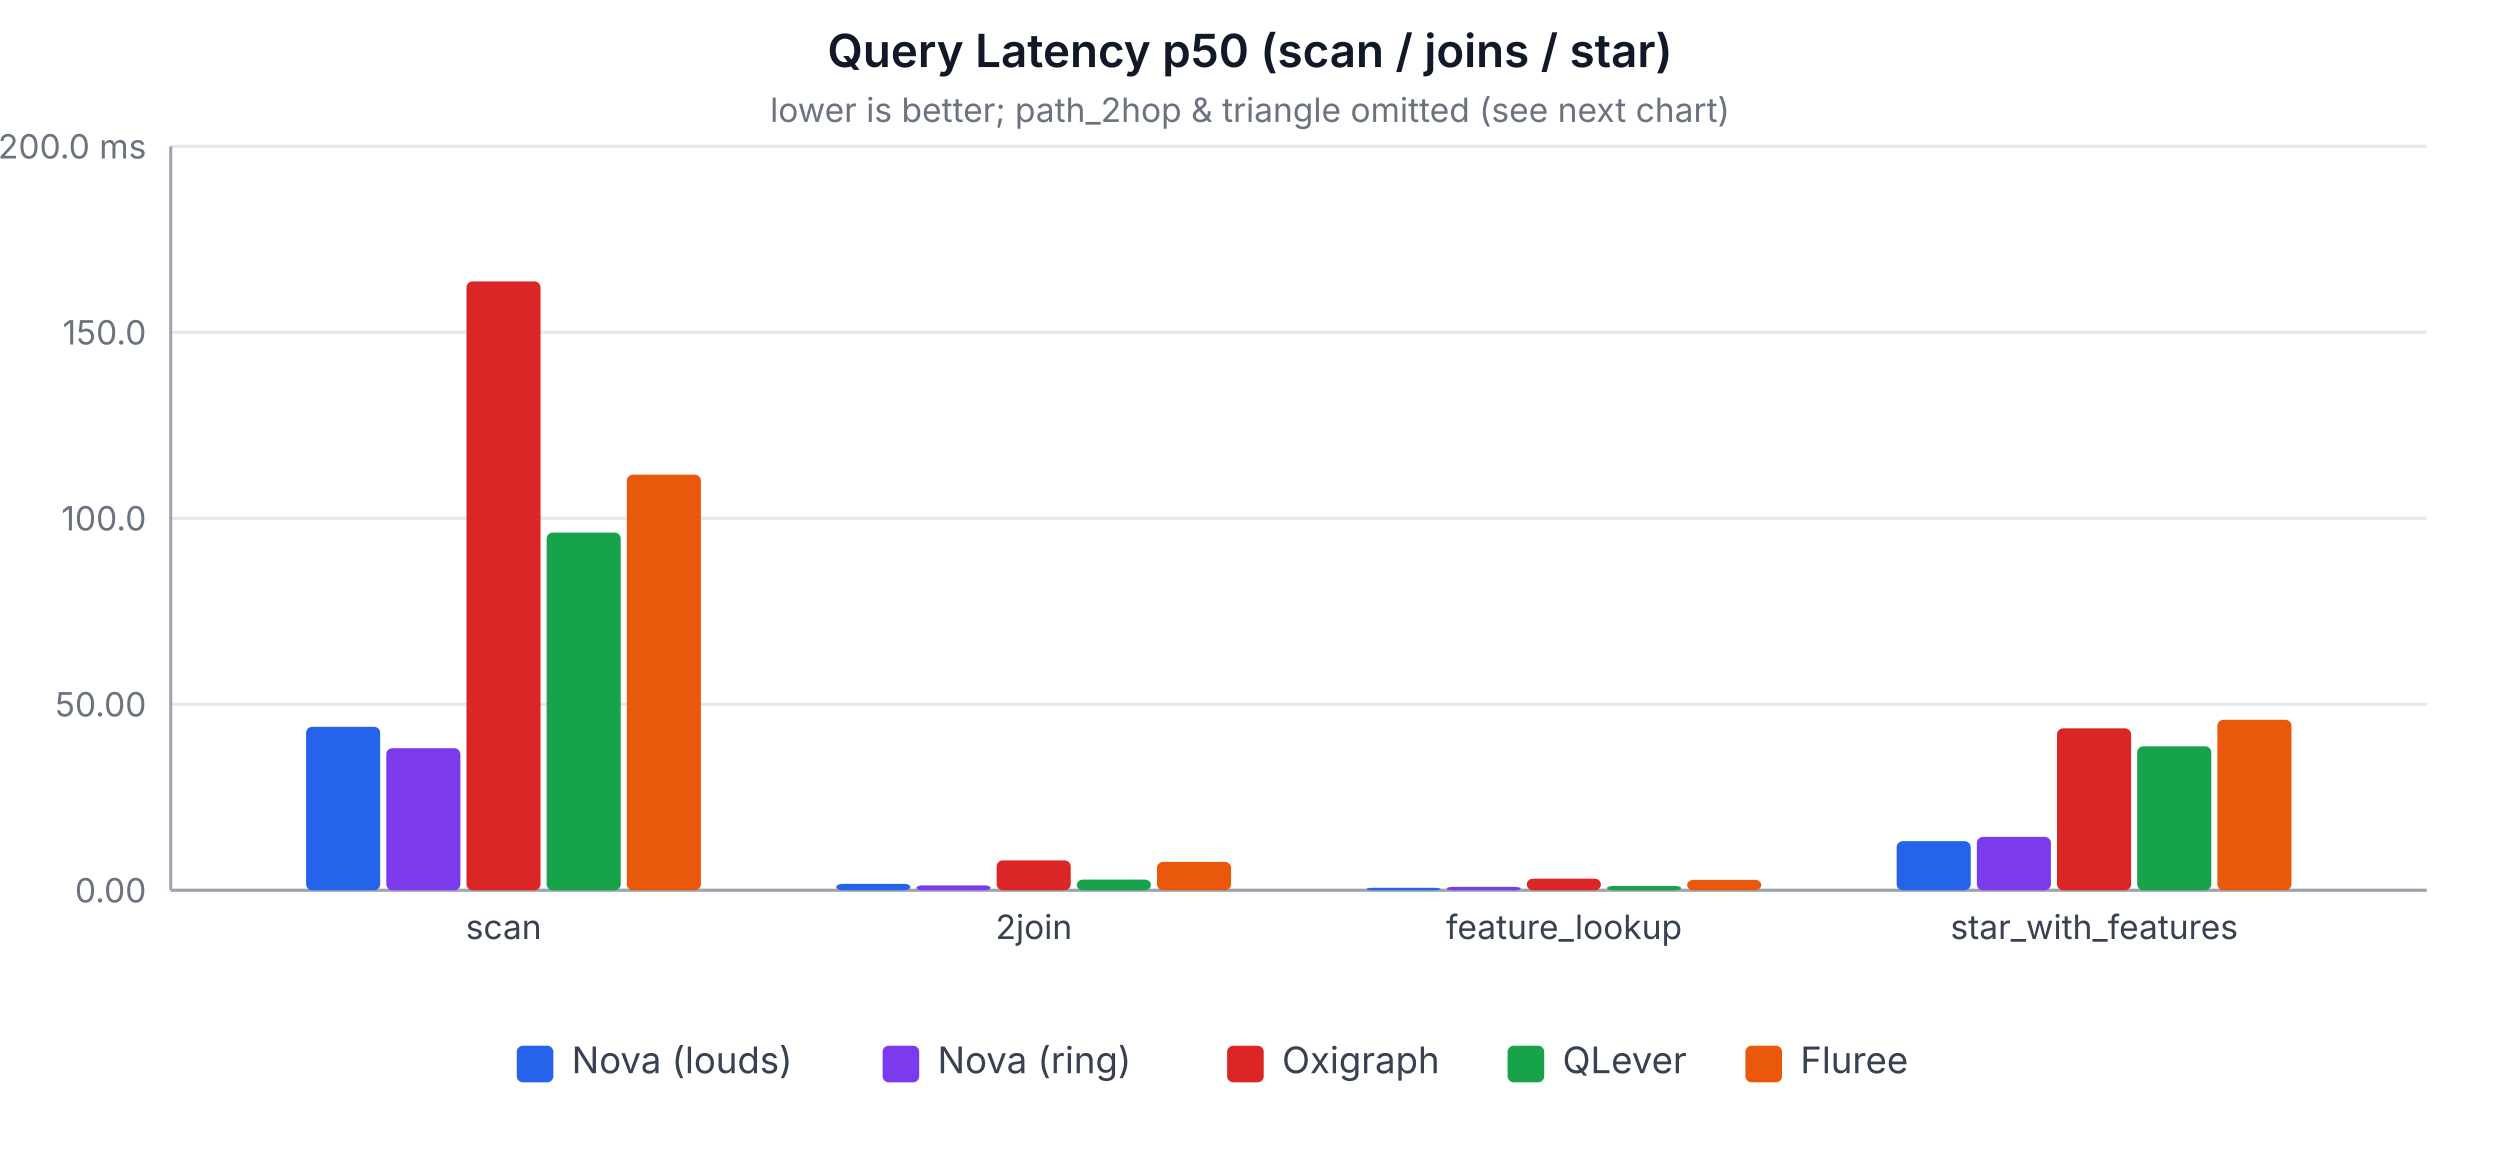
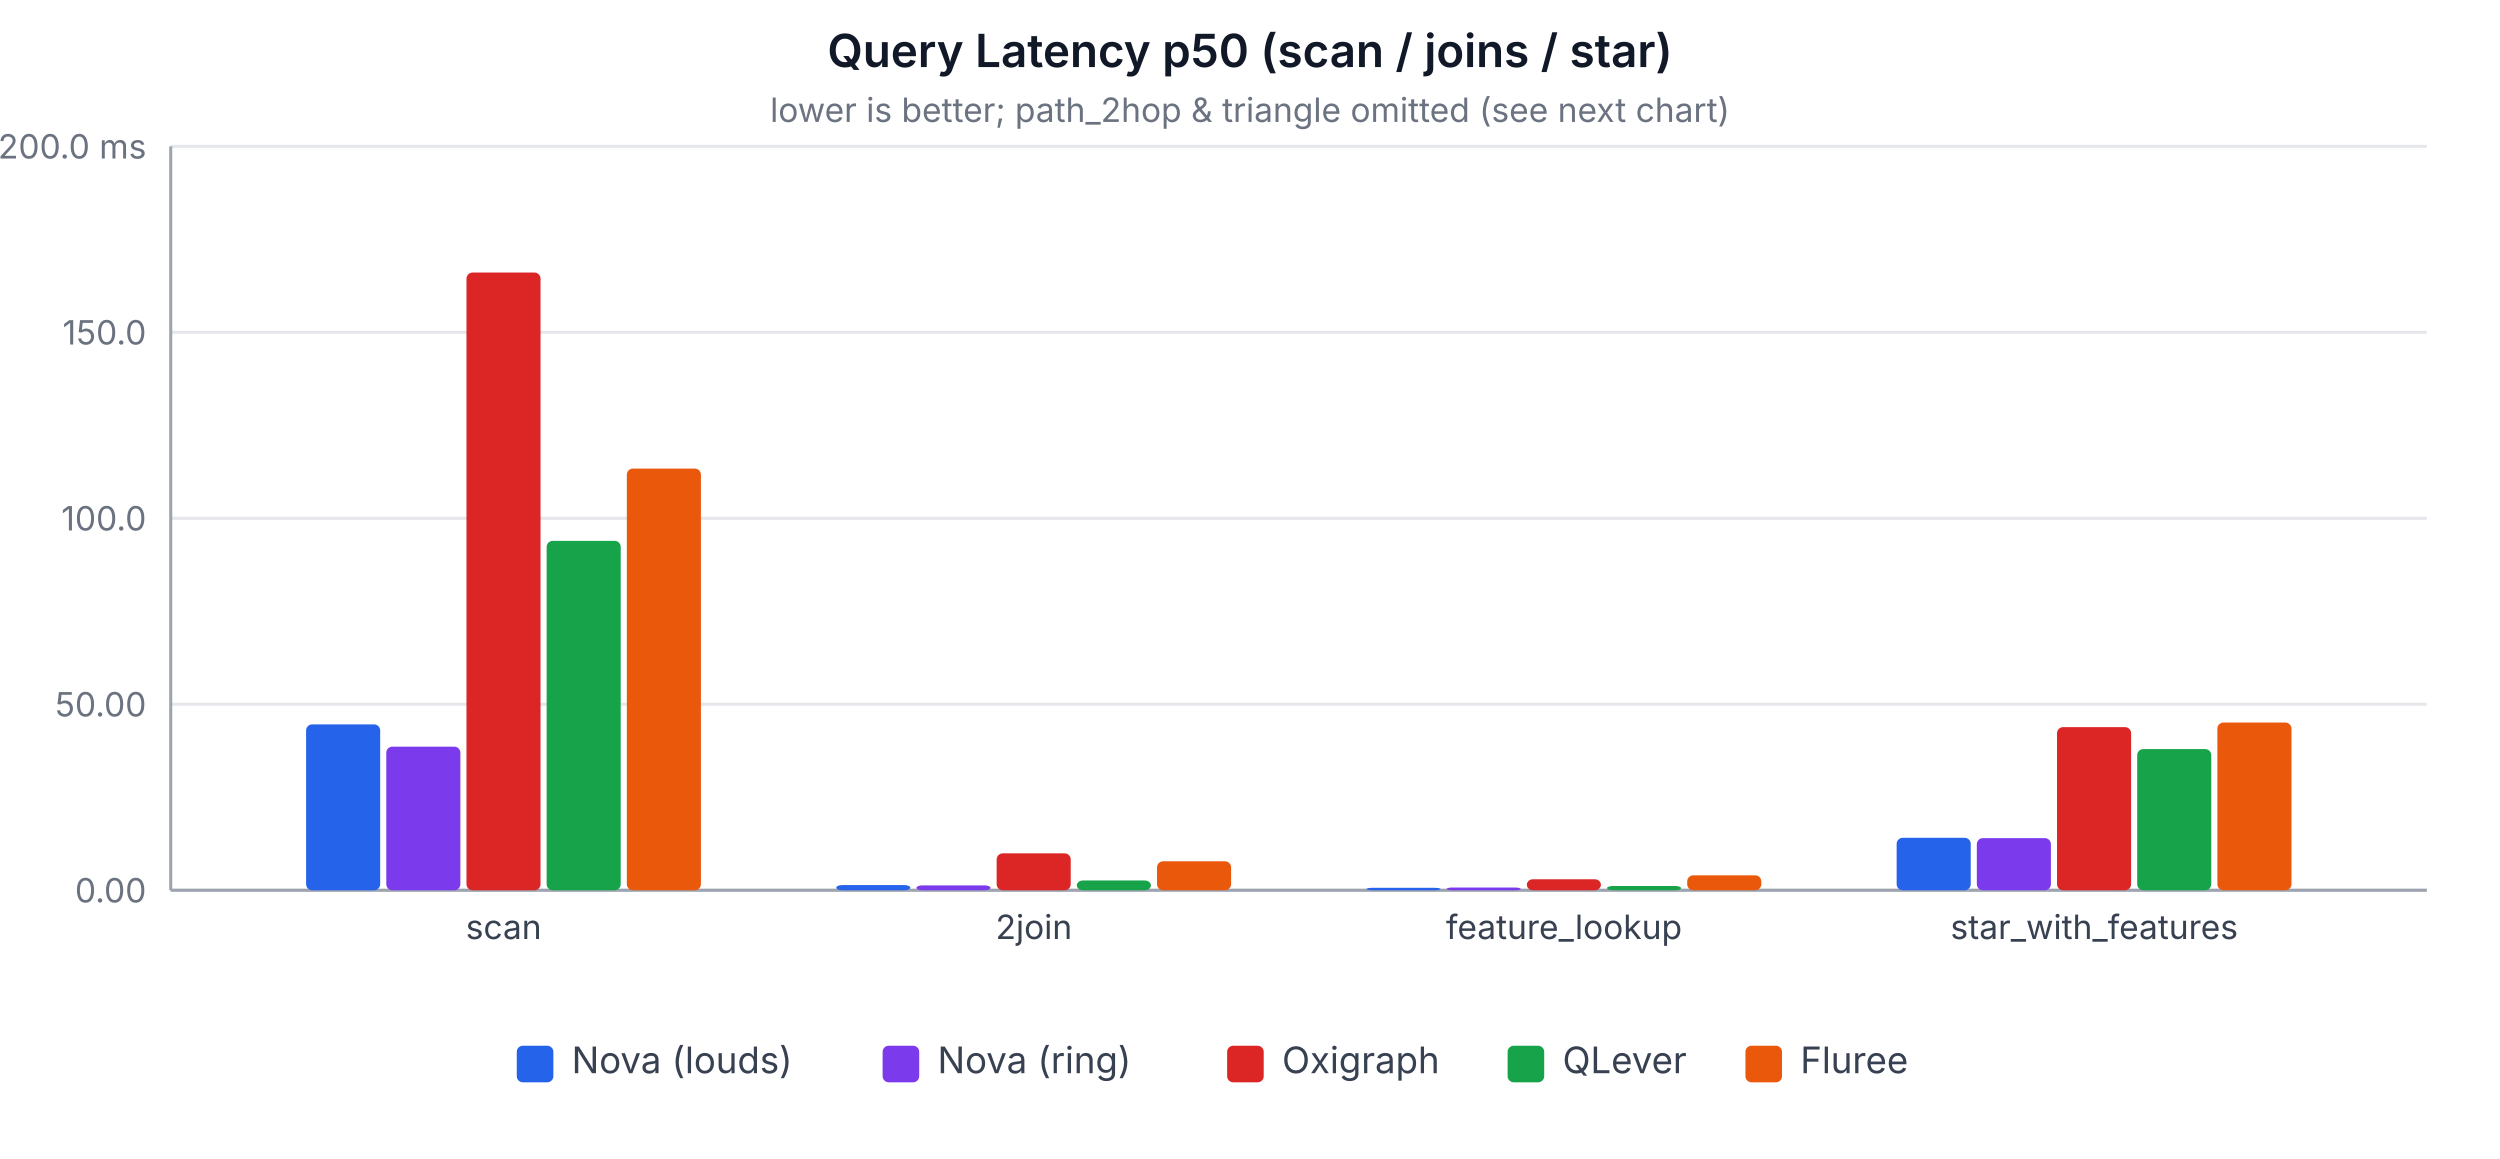
<svg xmlns="http://www.w3.org/2000/svg" width="820" height="380" viewBox="0 0 820 380" role="img" aria-label="Query Latency p50 (scan / joins / star)">
  <style>
  .title { fill: #111827; }
  .muted { fill: #6b7280; }
  .label { fill: #374151; }
  .grid  { stroke: #e5e7eb; stroke-width: 1; }
  .axis  { stroke: #9ca3af; stroke-width: 1; }
  @media (prefers-color-scheme: dark) {
    .title { fill: #f3f4f6; }
    .muted { fill: #9ca3af; }
    .label { fill: #d1d5db; }
    .grid  { stroke: #374151; }
    .axis  { stroke: #6b7280; }
  }
</style>
  <text class="title" x="410.0" y="22" text-anchor="middle" font-family="system-ui, -apple-system, sans-serif" font-size="15" font-weight="600">Query Latency p50 (scan / joins / star)</text>
  <text class="muted" x="410.0" y="40" text-anchor="middle" font-family="system-ui, -apple-system, sans-serif" font-size="11">lower is better; path_2hop &amp; triangle omitted (see next chart)</text>
  <line class="grid" x1="56" y1="292.0" x2="796" y2="292.0" />
  <text class="muted" x="48" y="296.0" text-anchor="end" font-family="system-ui, -apple-system, sans-serif" font-size="11">0.00</text>
  <line class="grid" x1="56" y1="231.0" x2="796" y2="231.0" />
  <text class="muted" x="48" y="235.0" text-anchor="end" font-family="system-ui, -apple-system, sans-serif" font-size="11">50.00</text>
  <line class="grid" x1="56" y1="170.0" x2="796" y2="170.0" />
  <text class="muted" x="48" y="174.0" text-anchor="end" font-family="system-ui, -apple-system, sans-serif" font-size="11">100.0</text>
  <line class="grid" x1="56" y1="109.0" x2="796" y2="109.0" />
  <text class="muted" x="48" y="113.0" text-anchor="end" font-family="system-ui, -apple-system, sans-serif" font-size="11">150.0</text>
  <line class="grid" x1="56" y1="48.0" x2="796" y2="48.0" />
  <text class="muted" x="48" y="52.0" text-anchor="end" font-family="system-ui, -apple-system, sans-serif" font-size="11">200.0 ms</text>
  <line class="axis" x1="56" y1="48" x2="56" y2="292" />
  <line class="axis" x1="56" y1="292" x2="796" y2="292" />
-   <rect x="100.4" y="238.4" width="24.3" height="53.6" fill="#2563eb" rx="2" />
-   <rect x="126.7" y="245.4" width="24.3" height="46.6" fill="#7c3aed" rx="2" />
-   <rect x="153.0" y="92.3" width="24.3" height="199.7" fill="#dc2626" rx="2" />
-   <rect x="179.3" y="174.7" width="24.3" height="117.3" fill="#16a34a" rx="2" />
-   <rect x="205.6" y="155.7" width="24.3" height="136.3" fill="#ea580c" rx="2" />
+   <rect x="100.4" y="237.6" width="24.3" height="54.4" fill="#2563eb" rx="2" />
+   <rect x="126.7" y="244.9" width="24.3" height="47.1" fill="#7c3aed" rx="2" />
+   <rect x="153.0" y="89.4" width="24.3" height="202.6" fill="#dc2626" rx="2" />
+   <rect x="179.3" y="177.4" width="24.3" height="114.6" fill="#16a34a" rx="2" />
+   <rect x="205.6" y="153.7" width="24.3" height="138.3" fill="#ea580c" rx="2" />
  <text class="label" x="165.2" y="308" text-anchor="middle" font-family="system-ui, -apple-system, sans-serif" font-size="11">scan</text>
-   <rect x="274.3" y="289.9" width="24.3" height="2.1" fill="#2563eb" rx="2" />
+   <rect x="274.3" y="290.3" width="24.3" height="1.7" fill="#2563eb" rx="2" />
  <rect x="300.6" y="290.4" width="24.3" height="1.6" fill="#7c3aed" rx="2" />
-   <rect x="326.9" y="282.2" width="24.3" height="9.8" fill="#dc2626" rx="2" />
-   <rect x="353.2" y="288.5" width="24.3" height="3.5" fill="#16a34a" rx="2" />
-   <rect x="379.5" y="282.7" width="24.3" height="9.3" fill="#ea580c" rx="2" />
+   <rect x="326.9" y="279.9" width="24.3" height="12.1" fill="#dc2626" rx="2" />
+   <rect x="353.2" y="288.8" width="24.3" height="3.2" fill="#16a34a" rx="2" />
+   <rect x="379.5" y="282.5" width="24.3" height="9.5" fill="#ea580c" rx="2" />
  <text class="label" x="339.1" y="308" text-anchor="middle" font-family="system-ui, -apple-system, sans-serif" font-size="11">2join</text>
  <rect x="448.2" y="291.2" width="24.3" height="0.8" fill="#2563eb" rx="2" />
-   <rect x="474.5" y="290.9" width="24.3" height="1.1" fill="#7c3aed" rx="2" />
-   <rect x="500.8" y="288.2" width="24.3" height="3.8" fill="#dc2626" rx="2" />
+   <rect x="474.5" y="291.1" width="24.3" height="0.9" fill="#7c3aed" rx="2" />
+   <rect x="500.8" y="288.4" width="24.3" height="3.6" fill="#dc2626" rx="2" />
  <rect x="527.1" y="290.6" width="24.3" height="1.4" fill="#16a34a" rx="2" />
-   <rect x="553.4" y="288.6" width="24.3" height="3.4" fill="#ea580c" rx="2" />
+   <rect x="553.4" y="287.1" width="24.3" height="4.9" fill="#ea580c" rx="2" />
  <text class="label" x="513.0" y="308" text-anchor="middle" font-family="system-ui, -apple-system, sans-serif" font-size="11">feature_lookup</text>
-   <rect x="622.1" y="275.9" width="24.3" height="16.1" fill="#2563eb" rx="2" />
-   <rect x="648.4" y="274.5" width="24.3" height="17.5" fill="#7c3aed" rx="2" />
-   <rect x="674.7" y="238.9" width="24.3" height="53.1" fill="#dc2626" rx="2" />
-   <rect x="701.0" y="244.8" width="24.3" height="47.2" fill="#16a34a" rx="2" />
-   <rect x="727.3" y="236.1" width="24.3" height="55.9" fill="#ea580c" rx="2" />
+   <rect x="622.1" y="274.8" width="24.3" height="17.2" fill="#2563eb" rx="2" />
+   <rect x="648.4" y="274.9" width="24.3" height="17.1" fill="#7c3aed" rx="2" />
+   <rect x="674.7" y="238.5" width="24.3" height="53.5" fill="#dc2626" rx="2" />
+   <rect x="701.0" y="245.7" width="24.3" height="46.3" fill="#16a34a" rx="2" />
+   <rect x="727.3" y="237.0" width="24.3" height="55.0" fill="#ea580c" rx="2" />
  <text class="label" x="686.9" y="308" text-anchor="middle" font-family="system-ui, -apple-system, sans-serif" font-size="11">star_with_features</text>
  <rect x="169.5" y="343" width="12" height="12" fill="#2563eb" rx="2" />
  <text class="label" x="187.5" y="352" font-family="system-ui, -apple-system, sans-serif" font-size="12">Nova (louds)</text>
  <rect x="289.5" y="343" width="12" height="12" fill="#7c3aed" rx="2" />
  <text class="label" x="307.5" y="352" font-family="system-ui, -apple-system, sans-serif" font-size="12">Nova (ring)</text>
  <rect x="402.5" y="343" width="12" height="12" fill="#dc2626" rx="2" />
  <text class="label" x="420.5" y="352" font-family="system-ui, -apple-system, sans-serif" font-size="12">Oxigraph</text>
  <rect x="494.5" y="343" width="12" height="12" fill="#16a34a" rx="2" />
  <text class="label" x="512.5" y="352" font-family="system-ui, -apple-system, sans-serif" font-size="12">QLever</text>
  <rect x="572.5" y="343" width="12" height="12" fill="#ea580c" rx="2" />
  <text class="label" x="590.5" y="352" font-family="system-ui, -apple-system, sans-serif" font-size="12">Fluree</text>
</svg>
